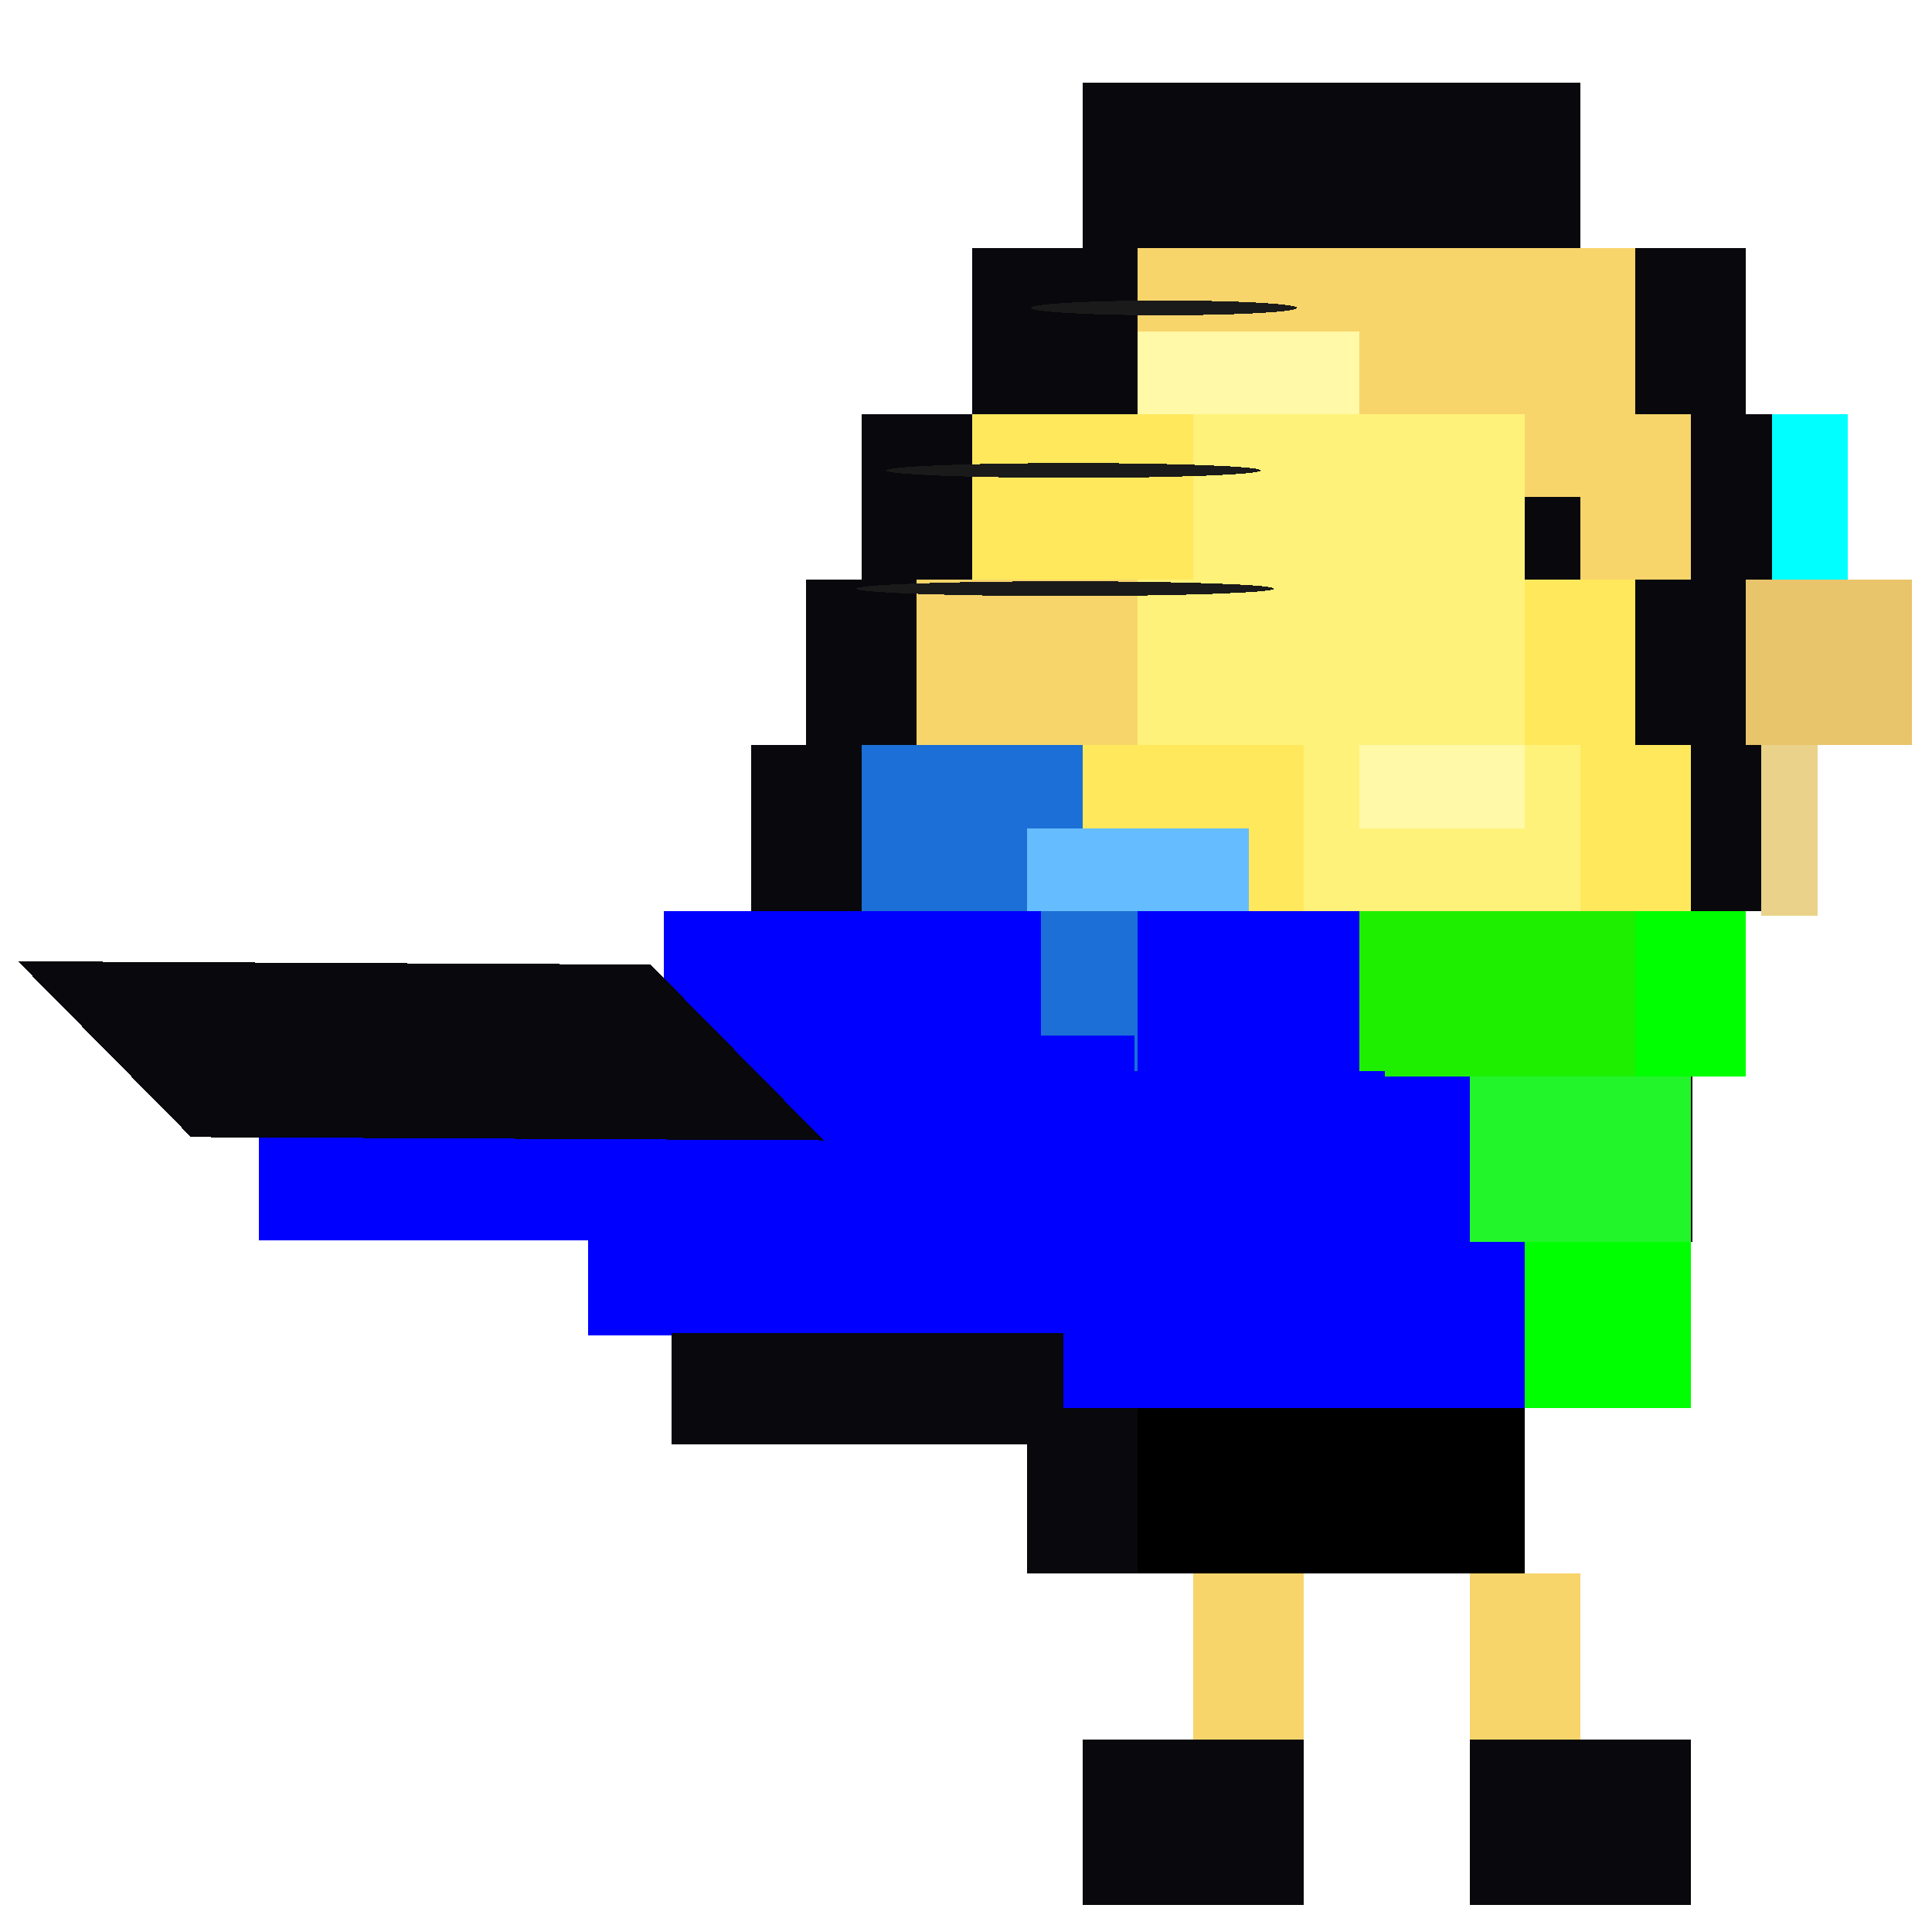
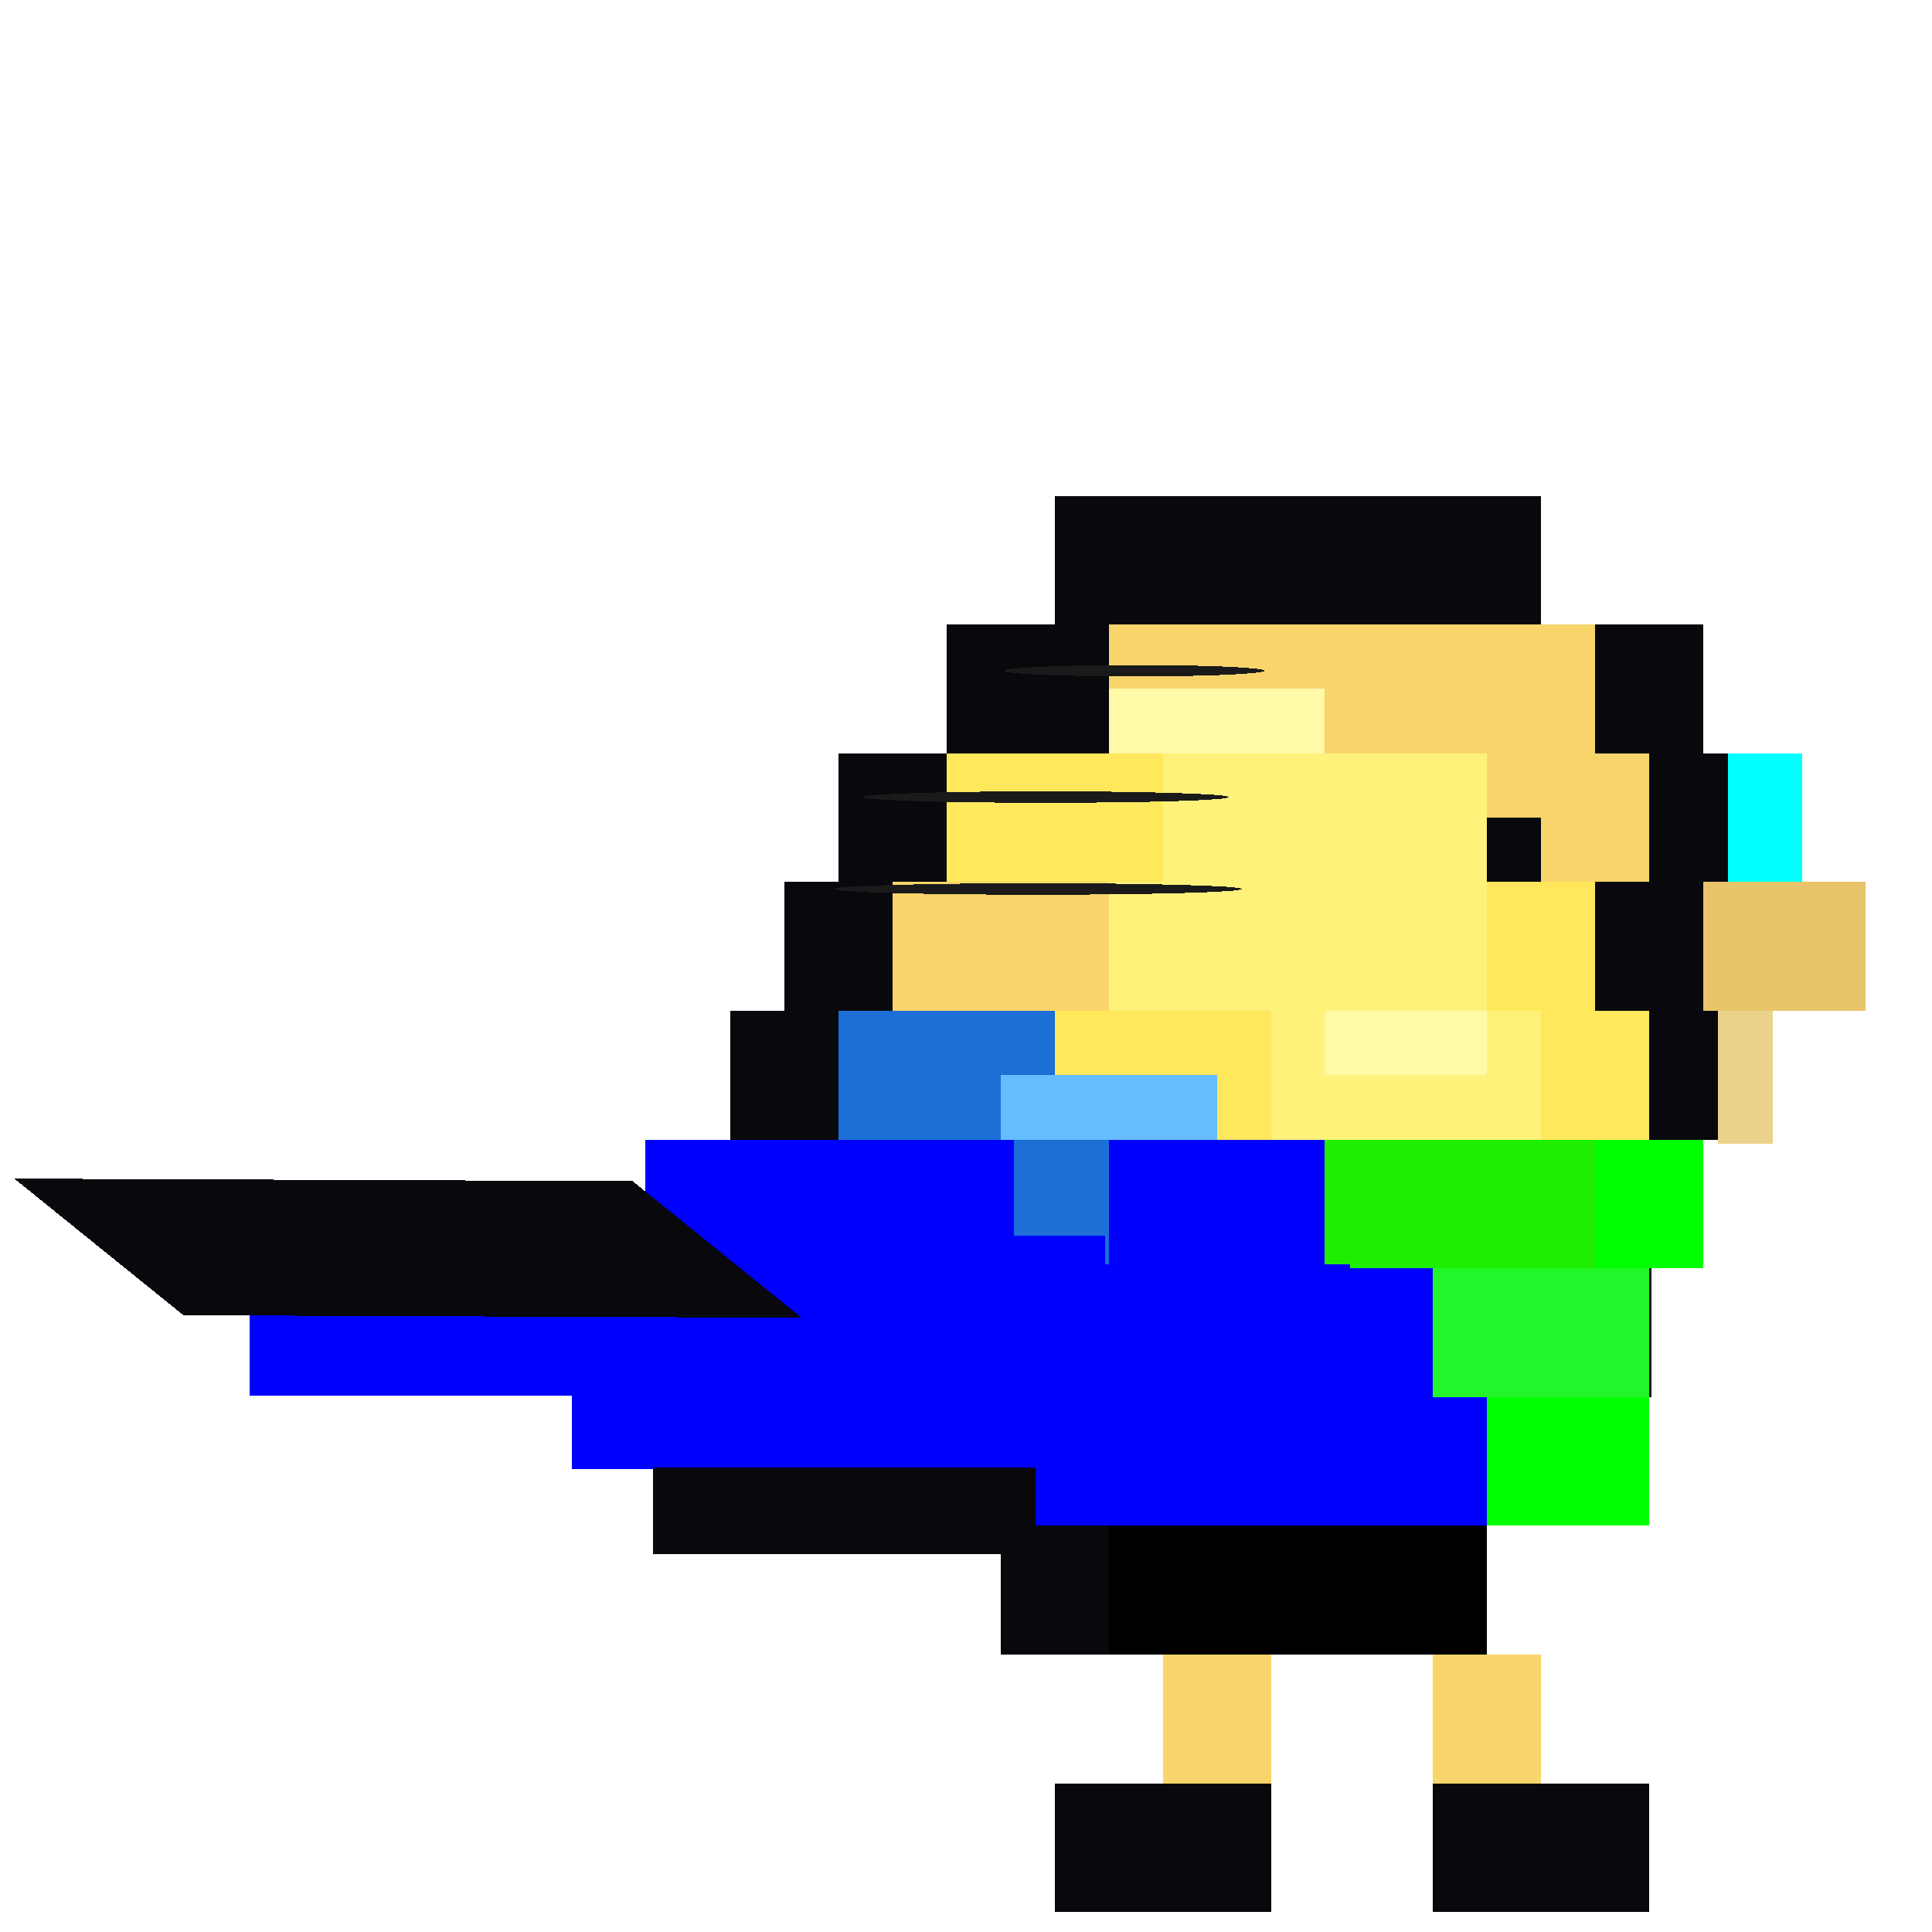
<svg xmlns="http://www.w3.org/2000/svg" viewBox="0 0 64 64" shape-rendering="crispEdges" version="1.1" id="svg47" width="64" height="64">
  <defs id="defs47" />
  <rect width="43.951" height="65.844" fill="none" id="rect1" x="21.213" y="0" style="stroke-width:1.121" />
-   <rect x="35.863" y="2.743" width="16.482" height="5.487" fill="#08080d" id="rect2" style="stroke-width:1.121" />
-   <rect x="32.2" y="8.23" width="5.494" height="5.487" fill="#08080d" id="rect3" style="stroke-width:1.121" />
-   <rect x="37.694" y="8.23" width="16.482" height="5.487" fill="#f8d56b" id="rect4" style="stroke-width:1.121" />
-   <rect x="54.176" y="8.23" width="3.663" height="5.487" fill="#08080d" id="rect5" style="stroke-width:1.121" />
-   <rect x="28.538" y="13.717" width="3.663" height="5.487" fill="#08080d" id="rect6" style="stroke-width:1.121" />
-   <rect x="32.2" y="13.717" width="7.325" height="5.487" fill="#ffe85c" id="rect7" style="stroke-width:1.121" />
-   <rect x="39.526" y="13.717" width="10.988" height="5.487" fill="#fff27a" id="rect8" style="stroke-width:1.121" />
-   <rect x="50.514" y="13.717" width="5.494" height="5.487" fill="#f8d56b" id="rect9" style="stroke-width:1.121" />
-   <rect x="56.007" y="13.717" width="3.663" height="5.487" fill="#08080d" id="rect10" style="stroke-width:1.121" />
-   <rect x="58.69" y="13.717" width="2.519" height="5.487" fill="#ead28a" id="rect11" style="fill:#00ffff;stroke-width:0.929" />
-   <rect x="26.707" y="19.204" width="3.663" height="5.487" fill="#08080d" id="rect12" style="stroke-width:1.121" />
-   <rect x="30.369" y="19.204" width="7.325" height="5.487" fill="#f8d56b" id="rect13" style="stroke-width:1.121" />
-   <rect x="37.694" y="19.204" width="12.819" height="5.487" fill="#fff27a" id="rect14" style="stroke-width:1.121" />
-   <rect x="50.514" y="19.204" width="3.663" height="5.487" fill="#ffe85c" id="rect15" style="stroke-width:1.121" />
-   <rect x="54.176" y="19.204" width="3.663" height="5.487" fill="#08080d" id="rect16" style="stroke-width:1.121" />
-   <rect x="57.839" y="19.204" width="5.494" height="5.487" fill="#e8c46a" id="rect17" style="stroke-width:1.121" />
-   <rect x="24.875" y="24.691" width="3.663" height="5.487" fill="#08080d" id="rect18" style="stroke-width:1.121" />
-   <rect x="28.538" y="24.691" width="7.325" height="5.487" fill="#1b6fd6" id="rect19" style="stroke-width:1.121" />
-   <rect x="35.863" y="24.691" width="7.325" height="5.487" fill="#ffe85c" id="rect20" style="stroke-width:1.121" />
-   <rect x="43.188" y="24.691" width="9.157" height="5.487" fill="#fff27a" id="rect21" style="stroke-width:1.121" />
-   <rect x="52.345" y="24.691" width="3.663" height="5.487" fill="#ffe85c" id="rect22" style="stroke-width:1.121" />
-   <rect x="56.007" y="24.691" width="3.663" height="5.487" fill="#08080d" id="rect23" style="stroke-width:1.121" />
-   <rect x="26.707" y="30.178" width="3.663" height="5.487" fill="#08080d" id="rect24" style="stroke-width:1.121" />
-   <rect x="30.369" y="30.178" width="7.325" height="5.487" fill="#1b6fd6" id="rect25" style="stroke-width:1.121" />
-   <rect x="37.694" y="30.178" width="7.325" height="5.487" fill="#42a5ff" id="rect26" style="fill:#0000ff;stroke-width:1.121" />
-   <rect x="45.02" y="30.178" width="9.157" height="5.487" fill="#ffe85c" id="rect27" style="fill:#1eef00;fill-opacity:1;stroke-width:1.121" />
-   <rect x="54.176" y="30.178" width="3.663" height="5.487" fill="#08080d" id="rect28" style="fill:#00ff00;stroke-width:1.121" />
-   <rect x="28.538" y="35.665" width="3.663" height="5.487" fill="#08080d" id="rect29" style="stroke-width:1.121" />
-   <rect x="32.2" y="35.665" width="7.325" height="5.487" fill="#1252a8" id="rect30" style="stroke-width:1.121" />
-   <rect x="39.526" y="35.665" width="9.157" height="5.487" fill="#1b6fd6" id="rect31" style="fill:#0000ff;stroke-width:1.121" />
-   <rect x="48.682" y="35.665" width="7.325" height="5.487" fill="#f8d56b" id="rect32" style="fill:#23f52b;fill-opacity:1;stroke-width:1.121" />
-   <rect x="56.007" y="35.665" width="0.068" height="5.487" fill="#08080d" id="rect33" style="stroke-width:0.153" />
-   <rect x="30.369" y="41.152" width="3.663" height="5.487" fill="#08080d" id="rect34" style="stroke-width:1.121" />
-   <rect x="34.032" y="41.152" width="9.157" height="5.487" fill="#0f3f82" id="rect35" style="fill:#0000ff;stroke-width:1.121" />
-   <rect x="43.188" y="41.152" width="7.325" height="5.487" fill="#1252a8" id="rect36" style="fill:#0000ff;stroke-width:1.121" />
-   <rect x="50.514" y="41.152" width="5.494" height="5.487" fill="#08080d" id="rect37" style="fill:#00ff00;stroke-width:1.121" />
-   <rect x="34.032" y="46.639" width="3.663" height="5.487" fill="#08080d" id="rect38" style="stroke-width:1.121" />
-   <rect x="37.694" y="46.639" width="12.819" height="5.487" fill="#08080d" id="rect39" style="fill:#000000;stroke-width:1.121" />
-   <rect x="39.526" y="52.126" width="3.663" height="5.487" fill="#f8d56b" id="rect40" style="stroke-width:1.121" />
-   <rect x="48.682" y="52.126" width="3.663" height="5.487" fill="#f8d56b" id="rect41" style="stroke-width:1.121" />
-   <rect x="35.863" y="57.613" width="7.325" height="5.487" fill="#08080d" id="rect42" style="stroke-width:1.121" />
-   <rect x="48.682" y="57.613" width="7.325" height="5.487" fill="#08080d" id="rect43" style="stroke-width:1.121" />
-   <rect x="50.514" y="16.461" width="1.831" height="2.743" fill="#08080d" id="rect44" style="stroke-width:1.121" />
-   <rect x="37.694" y="10.974" width="7.325" height="2.743" fill="#fff9a8" id="rect45" style="stroke-width:1.121" />
-   <rect x="45.02" y="24.691" width="5.494" height="2.743" fill="#fff9a8" id="rect46" style="stroke-width:1.121" />
-   <rect x="34.032" y="27.435" width="7.325" height="2.743" fill="#65bdff" id="rect47" style="stroke-width:1.121" />
-   <rect x="25.791" y="34.62" width="6.386" height="5.161" fill="#08080d" id="rect29-5" style="stroke-width:1.435" />
-   <rect x="21.989" y="30.178" width="12.486" height="5.487" fill="#08080d" id="rect29-1" style="fill:#0000ff;stroke-width:2.069" />
-   <rect x="8.581" y="34.294" width="28.988" height="6.792" fill="#08080d" id="rect29-11" style="fill:#0000ff;stroke-width:3.508" />
-   <rect x="19.49" y="35.487" width="26.374" height="8.751" fill="#08080d" id="rect29-11-9" style="fill:#0000ff;stroke-width:3.798" />
-   <rect x="22.237" y="44.156" width="12.976" height="3.692" fill="#08080d" id="rect29-2" style="opacity:1;stroke-width:1.73" />
-   <rect x="-30.917" y="44.912" width="20.955" height="8.171" fill="#08080d" id="rect29-2-8" style="stroke-width:3.271" transform="matrix(0.9999871,0.00507806,0.7016266,0.7125448,0,0)" />
-   <rect x="58.343" y="24.691" width="1.865" height="5.65" fill="#ead28a" id="rect11-6" style="stroke-width:0.812" />
+   <rect x="34.942" y="16.424" width="16.107" height="4.265" fill="#08080d" id="rect2" style="stroke-width:0.977" />
+   <rect x="31.362" y="20.689" width="5.369" height="4.265" fill="#08080d" id="rect3" style="stroke-width:0.977" />
+   <rect x="36.731" y="20.689" width="16.107" height="4.265" fill="#f8d56b" id="rect4" style="stroke-width:0.977" />
+   <rect x="52.838" y="20.689" width="3.579" height="4.265" fill="#08080d" id="rect5" style="stroke-width:0.977" />
+   <rect x="27.783" y="24.954" width="3.579" height="4.265" fill="#08080d" id="rect6" style="stroke-width:0.977" />
+   <rect x="31.362" y="24.954" width="7.159" height="4.265" fill="#ffe85c" id="rect7" style="stroke-width:0.977" />
+   <rect x="38.521" y="24.954" width="10.738" height="4.265" fill="#fff27a" id="rect8" style="stroke-width:0.977" />
+   <rect x="49.259" y="24.954" width="5.369" height="4.265" fill="#f8d56b" id="rect9" style="stroke-width:0.977" />
+   <rect x="54.628" y="24.954" width="3.579" height="4.265" fill="#08080d" id="rect10" style="stroke-width:0.977" />
+   <rect x="57.249" y="24.954" width="2.462" height="4.265" fill="#ead28a" id="rect11" style="fill:#00ffff;stroke-width:0.81" />
+   <rect x="25.993" y="29.219" width="3.579" height="4.265" fill="#08080d" id="rect12" style="stroke-width:0.977" />
+   <rect x="29.573" y="29.219" width="7.159" height="4.265" fill="#f8d56b" id="rect13" style="stroke-width:0.977" />
+   <rect x="36.731" y="29.219" width="12.527" height="4.265" fill="#fff27a" id="rect14" style="stroke-width:0.977" />
+   <rect x="49.259" y="29.219" width="3.579" height="4.265" fill="#ffe85c" id="rect15" style="stroke-width:0.977" />
+   <rect x="52.838" y="29.219" width="3.579" height="4.265" fill="#08080d" id="rect16" style="stroke-width:0.977" />
+   <rect x="56.417" y="29.219" width="5.369" height="4.265" fill="#e8c46a" id="rect17" style="stroke-width:0.977" />
+   <rect x="24.204" y="33.484" width="3.579" height="4.265" fill="#08080d" id="rect18" style="stroke-width:0.977" />
+   <rect x="27.783" y="33.484" width="7.159" height="4.265" fill="#1b6fd6" id="rect19" style="stroke-width:0.977" />
+   <rect x="34.942" y="33.484" width="7.159" height="4.265" fill="#ffe85c" id="rect20" style="stroke-width:0.977" />
+   <rect x="42.1" y="33.484" width="8.948" height="4.265" fill="#fff27a" id="rect21" style="stroke-width:0.977" />
+   <rect x="51.048" y="33.484" width="3.579" height="4.265" fill="#ffe85c" id="rect22" style="stroke-width:0.977" />
+   <rect x="54.628" y="33.484" width="3.579" height="4.265" fill="#08080d" id="rect23" style="stroke-width:0.977" />
+   <rect x="25.993" y="37.749" width="3.579" height="4.265" fill="#08080d" id="rect24" style="stroke-width:0.977" />
+   <rect x="29.573" y="37.749" width="7.159" height="4.265" fill="#1b6fd6" id="rect25" style="stroke-width:0.977" />
+   <rect x="36.731" y="37.749" width="7.159" height="4.265" fill="#42a5ff" id="rect26" style="fill:#0000ff;stroke-width:0.977" />
+   <rect x="43.89" y="37.749" width="8.948" height="4.265" fill="#ffe85c" id="rect27" style="fill:#1eef00;fill-opacity:1;stroke-width:0.977" />
+   <rect x="52.838" y="37.749" width="3.579" height="4.265" fill="#08080d" id="rect28" style="fill:#00ff00;stroke-width:0.977" />
+   <rect x="27.783" y="42.014" width="3.579" height="4.265" fill="#08080d" id="rect29" style="stroke-width:0.977" />
+   <rect x="31.362" y="42.014" width="7.159" height="4.265" fill="#1252a8" id="rect30" style="stroke-width:0.977" />
+   <rect x="38.521" y="42.014" width="8.948" height="4.265" fill="#1b6fd6" id="rect31" style="fill:#0000ff;stroke-width:0.977" />
+   <rect x="47.469" y="42.014" width="7.159" height="4.265" fill="#f8d56b" id="rect32" style="fill:#23f52b;fill-opacity:1;stroke-width:0.977" />
+   <rect x="54.628" y="42.014" width="0.067" height="4.265" fill="#08080d" id="rect33" style="stroke-width:0.133" />
+   <rect x="29.573" y="46.278" width="3.579" height="4.265" fill="#08080d" id="rect34" style="stroke-width:0.977" />
+   <rect x="33.152" y="46.278" width="8.948" height="4.265" fill="#0f3f82" id="rect35" style="fill:#0000ff;stroke-width:0.977" />
+   <rect x="42.1" y="46.278" width="7.159" height="4.265" fill="#1252a8" id="rect36" style="fill:#0000ff;stroke-width:0.977" />
+   <rect x="49.259" y="46.278" width="5.369" height="4.265" fill="#08080d" id="rect37" style="fill:#00ff00;stroke-width:0.977" />
+   <rect x="33.152" y="50.543" width="3.579" height="4.265" fill="#08080d" id="rect38" style="stroke-width:0.977" />
+   <rect x="36.731" y="50.543" width="12.527" height="4.265" fill="#08080d" id="rect39" style="fill:#000000;stroke-width:0.977" />
+   <rect x="38.521" y="54.808" width="3.579" height="4.265" fill="#f8d56b" id="rect40" style="stroke-width:0.977" />
+   <rect x="47.469" y="54.808" width="3.579" height="4.265" fill="#f8d56b" id="rect41" style="stroke-width:0.977" />
+   <rect x="34.942" y="59.073" width="7.159" height="4.265" fill="#08080d" id="rect42" style="stroke-width:0.977" />
+   <rect x="47.469" y="59.073" width="7.159" height="4.265" fill="#08080d" id="rect43" style="stroke-width:0.977" />
+   <rect x="49.259" y="27.086" width="1.79" height="2.132" fill="#08080d" id="rect44" style="stroke-width:0.977" />
+   <rect x="36.731" y="22.821" width="7.159" height="2.132" fill="#fff9a8" id="rect45" style="stroke-width:0.977" />
+   <rect x="43.89" y="33.484" width="5.369" height="2.132" fill="#fff9a8" id="rect46" style="stroke-width:0.977" />
+   <rect x="33.152" y="35.616" width="7.159" height="2.132" fill="#65bdff" id="rect47" style="stroke-width:0.977" />
+   <rect x="25.099" y="41.201" width="6.24" height="4.011" fill="#08080d" id="rect29-5" style="stroke-width:1.251" />
+   <rect x="21.383" y="37.749" width="12.201" height="4.265" fill="#08080d" id="rect29-1" style="fill:#0000ff;stroke-width:1.803" />
+   <rect x="8.28" y="40.947" width="28.328" height="5.28" fill="#08080d" id="rect29-11" style="fill:#0000ff;stroke-width:3.057" />
+   <rect x="18.941" y="41.875" width="25.773" height="6.802" fill="#08080d" id="rect29-11-9" style="fill:#0000ff;stroke-width:3.31" />
+   <rect x="21.626" y="48.613" width="12.68" height="2.87" fill="#08080d" id="rect29-2" style="opacity:1;stroke-width:1.508" />
+   <rect x="-48.101" y="62.444" width="20.478" height="7.202" fill="#08080d" id="rect29-2-8" style="stroke-width:3.036" transform="matrix(0.9999918,0.00403903,0.7779154,0.628369,0,0)" />
+   <rect x="56.91" y="33.484" width="1.823" height="4.392" fill="#ead28a" id="rect11-6" style="stroke-width:0.707" />
  <rect style="fill:#000000" id="rect48-1" width="9.755" height="0" x="31.926" y="13.833" />
-   <ellipse style="fill:#1a1a1a;stroke-width:1.121" id="path4" cx="35.287" cy="19.5" rx="6.917" ry="0.245" />
-   <ellipse style="fill:#1a1a1a;stroke-width:1.045" id="path5" cx="35.56" cy="15.584" rx="6.209" ry="0.245" />
-   <ellipse style="fill:#1a1a1a;stroke-width:0.933" id="path6" ry="0.245" rx="4.411" cy="10.199" cx="38.555" />
+   <ellipse style="fill:#1a1a1a;stroke-width:0.977" id="path4" cx="34.379" cy="29.449" rx="6.759" ry="0.19" />
+   <ellipse style="fill:#1a1a1a;stroke-width:0.911" id="path5" cx="34.645" cy="26.404" rx="6.067" ry="0.19" />
+   <ellipse style="fill:#1a1a1a;stroke-width:0.813" id="path6" ry="0.19" rx="4.311" cy="22.219" cx="37.573" />
</svg>
